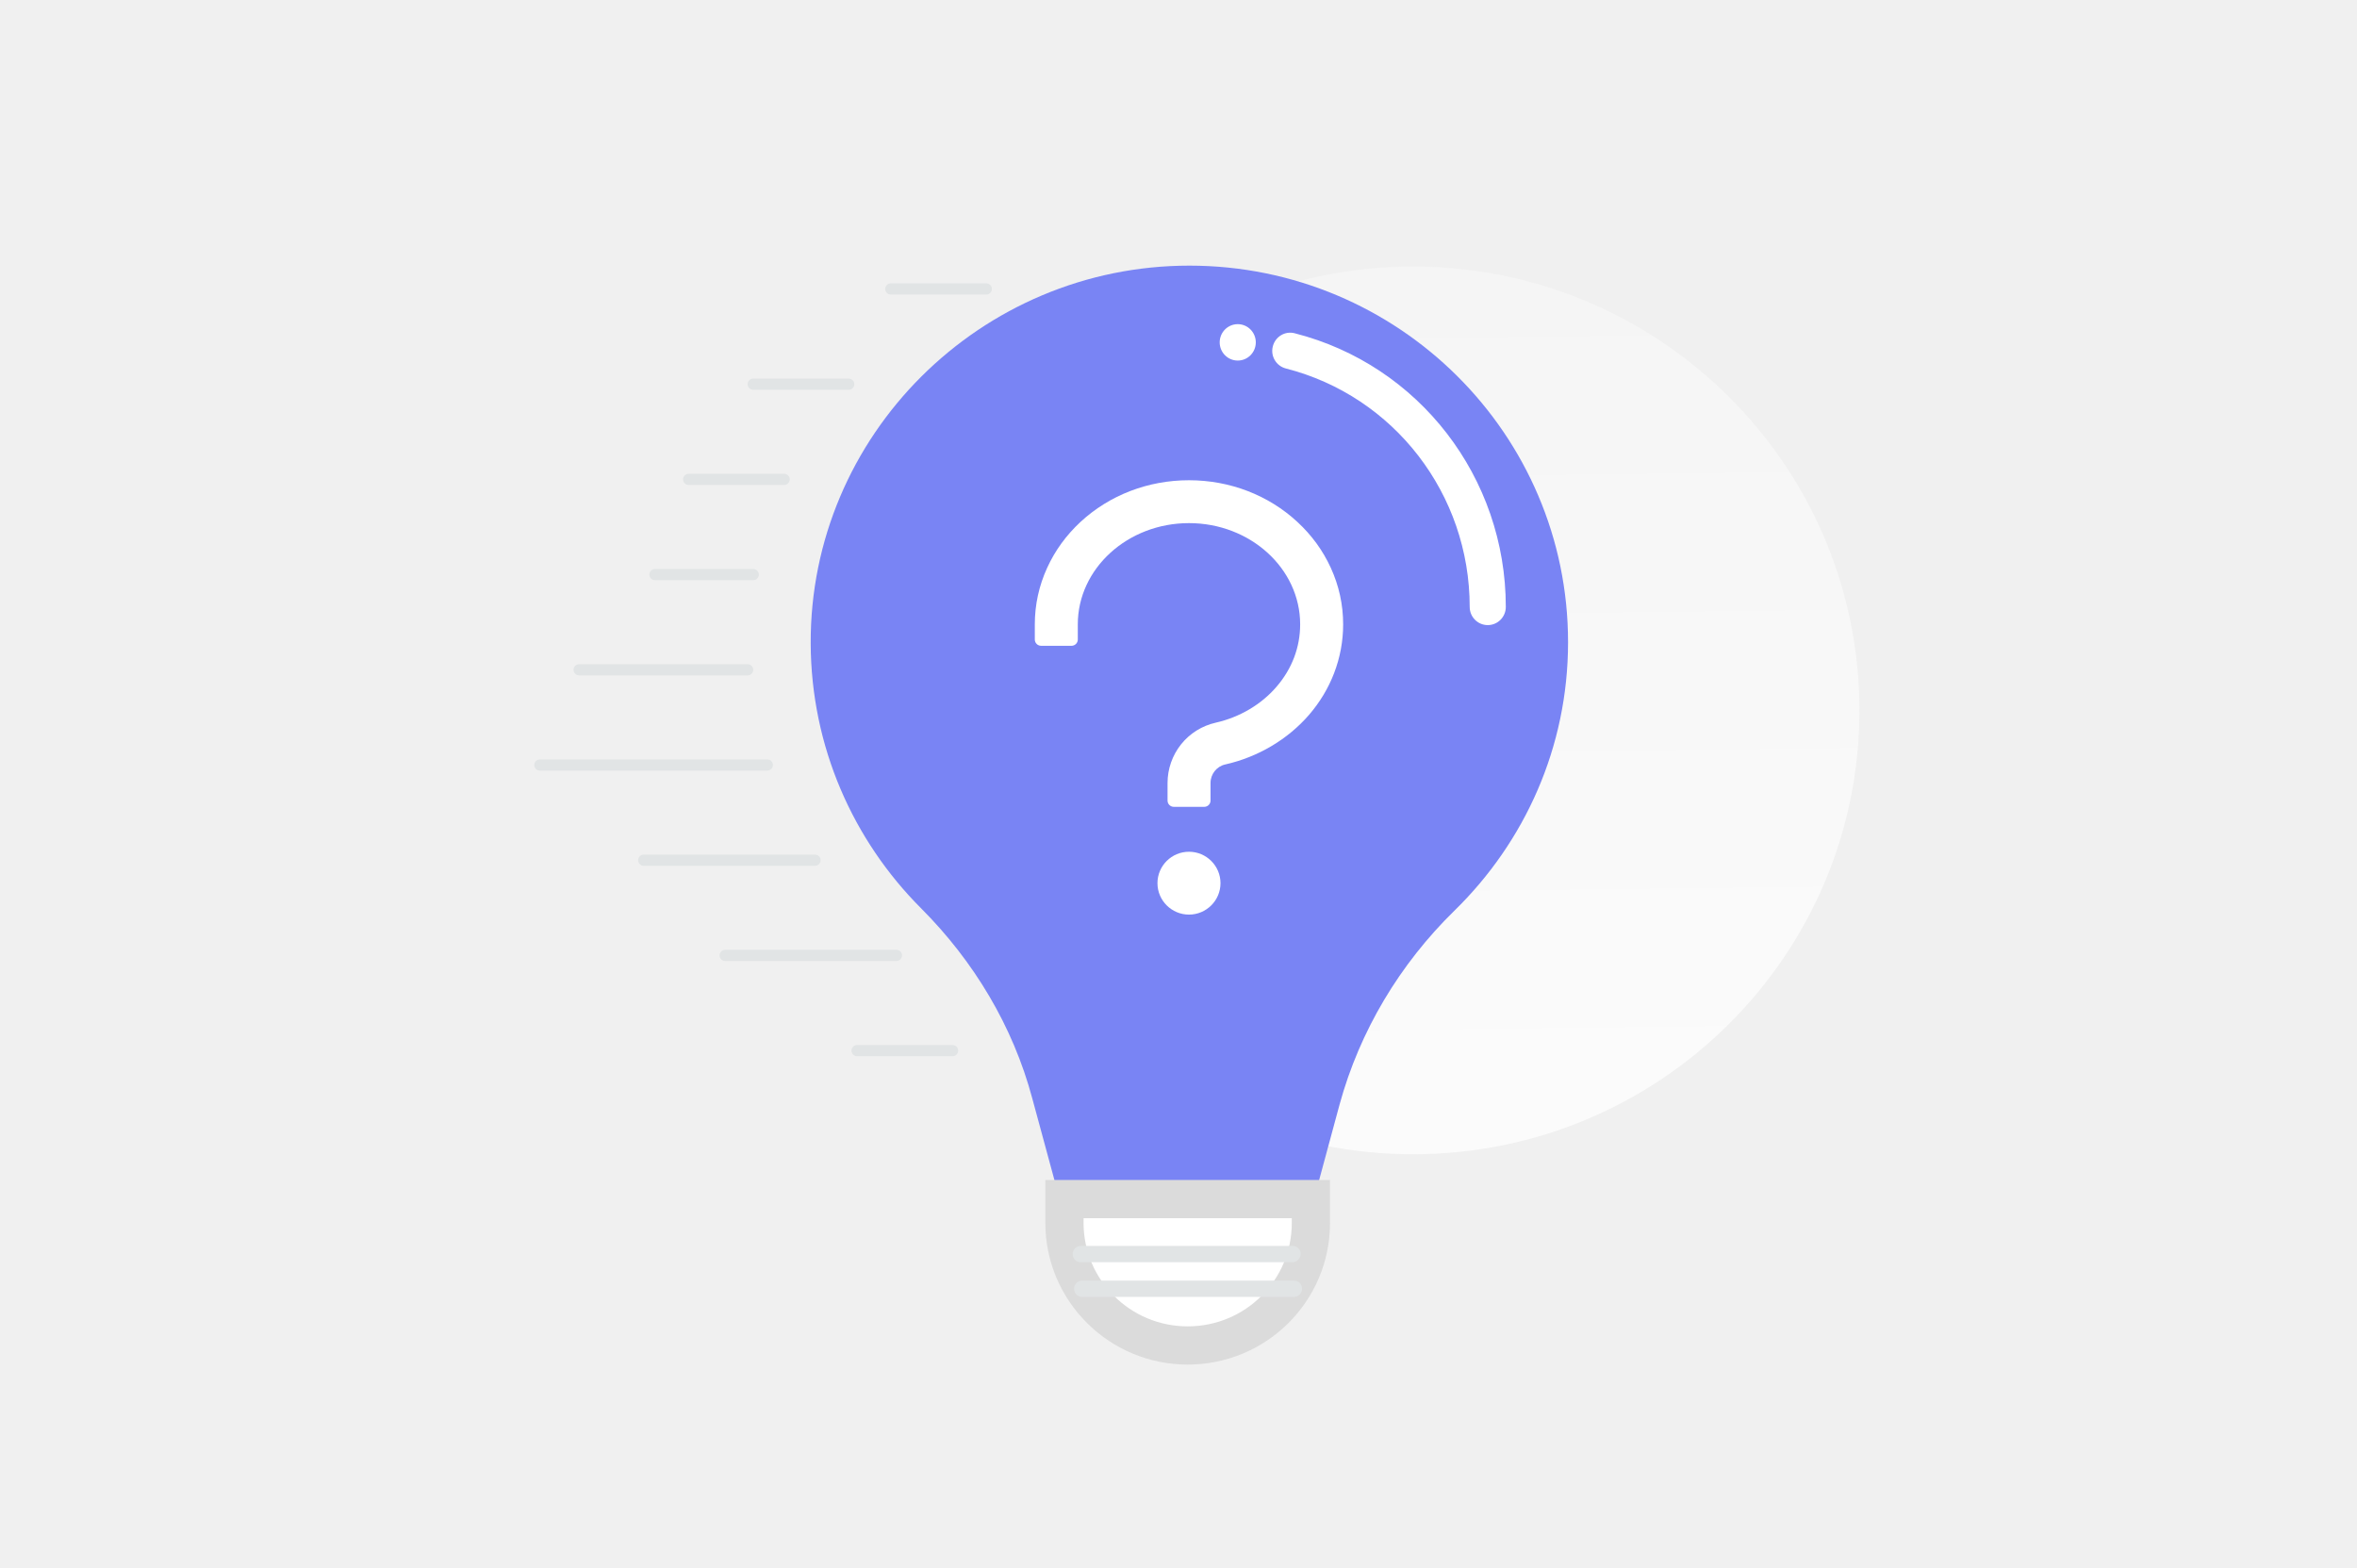
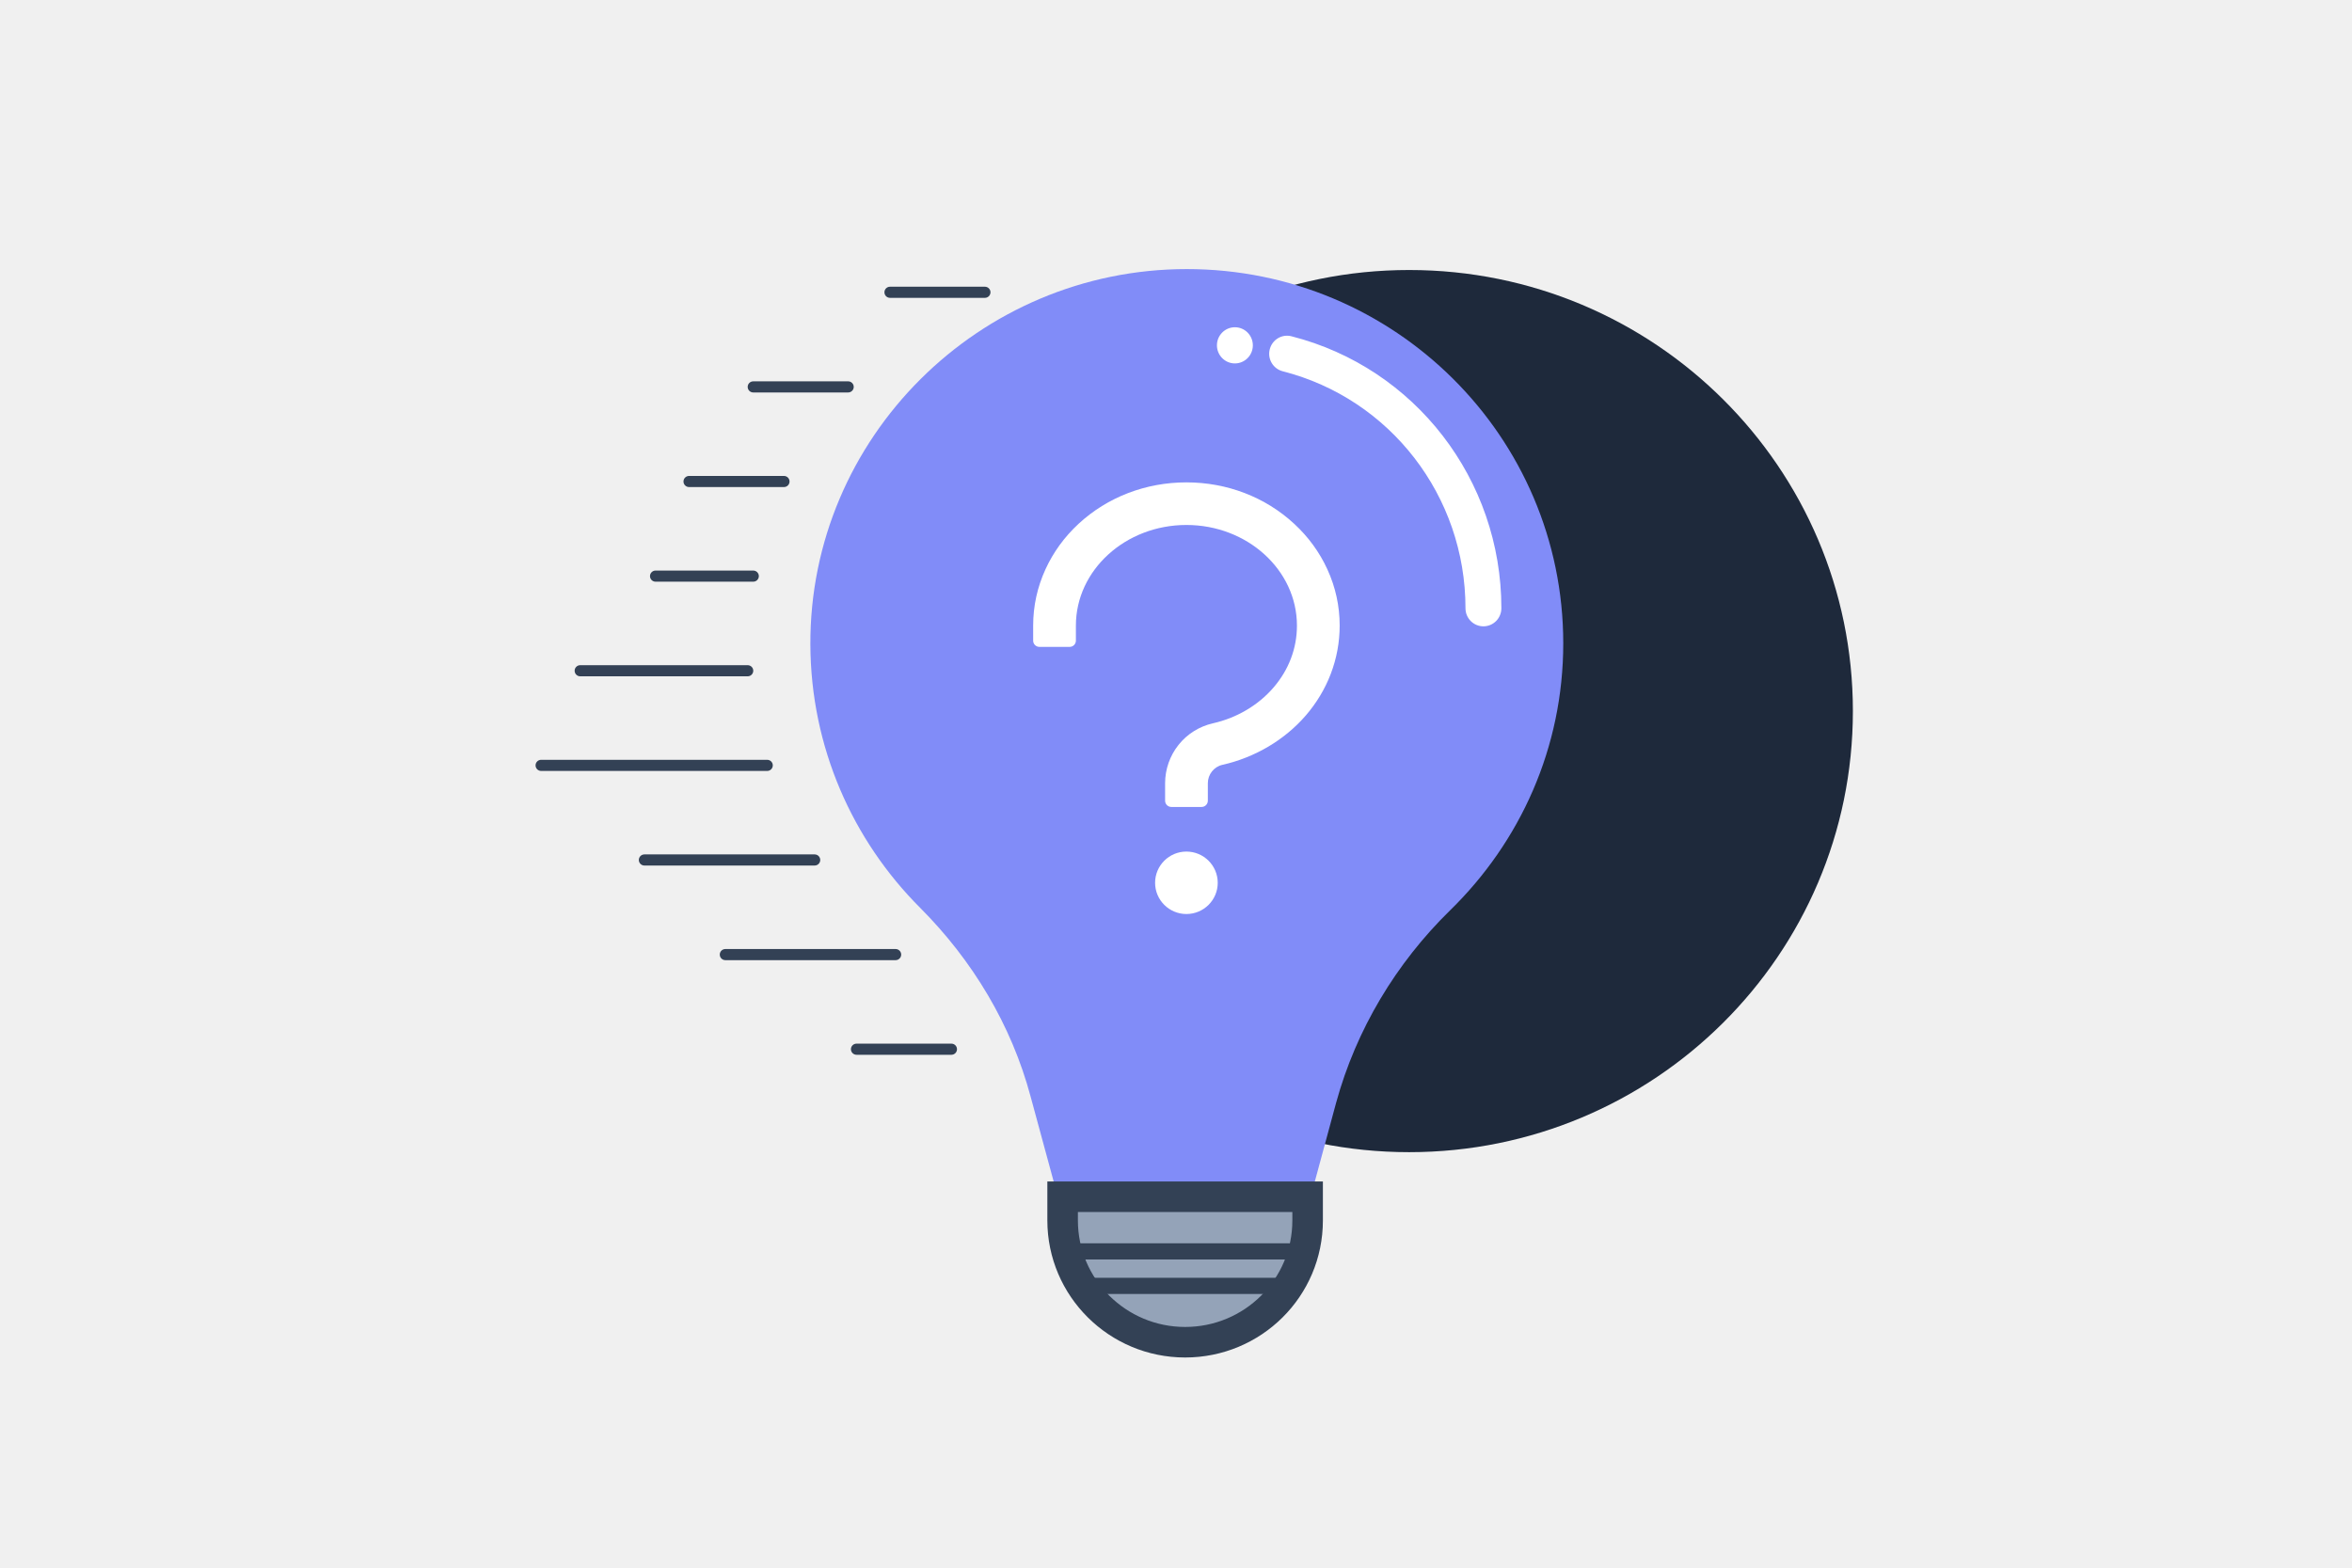
- <svg xmlns="http://www.w3.org/2000/svg" width="185" height="123" viewBox="0 0 185 123" fill="none">
-   <path d="M110.907 90.588C130.258 90.588 145.945 74.993 145.945 55.755C145.945 36.517 130.258 20.922 110.907 20.922C91.556 20.922 75.869 36.517 75.869 55.755C75.869 74.993 91.556 90.588 110.907 90.588Z" fill="url(#paint0_linear_1828_17145)" />
-   <path d="M123.076 50.405C123.076 34.085 109.765 20.848 93.354 20.848C76.942 20.848 63.564 34.185 63.631 50.506C63.665 58.615 66.968 65.954 72.292 71.283C76.437 75.438 79.504 80.532 81.02 86.195L83.412 95.009H102.891L105.148 86.665C106.732 80.901 109.866 75.673 114.146 71.484C119.673 66.088 123.076 58.649 123.076 50.405Z" fill="#7984F4" />
-   <path d="M93.22 105.597C87.885 105.597 83.549 101.283 83.549 95.981V94.106H102.892V95.981C102.892 101.315 98.556 105.597 93.22 105.597Z" fill="white" stroke="#DBDBDB" stroke-width="3" />
-   <path d="M101.458 99.063H84.828C84.472 99.063 84.198 98.785 84.198 98.424C84.198 98.063 84.472 97.785 84.828 97.785H101.458C101.815 97.785 102.088 98.063 102.088 98.424C102.088 98.757 101.787 99.063 101.458 99.063ZM101.568 101.785H84.938C84.582 101.785 84.308 101.507 84.308 101.146C84.308 100.785 84.582 100.507 84.938 100.507H101.568C101.924 100.507 102.198 100.785 102.198 101.146C102.198 101.479 101.924 101.785 101.568 101.785Z" fill="#E1E4E5" />
-   <path d="M116.773 49.06C115.989 49.06 115.356 48.422 115.356 47.632C115.356 38.781 109.421 31.09 100.925 28.918C100.17 28.725 99.705 27.947 99.903 27.186C100.094 26.419 100.867 25.957 101.622 26.156C111.378 28.643 118.19 37.476 118.19 47.632C118.19 48.422 117.557 49.06 116.773 49.06ZM97.15 28.298C97.933 28.298 98.567 27.658 98.567 26.87C98.567 26.081 97.933 25.441 97.15 25.441C96.367 25.441 95.733 26.081 95.733 26.87C95.733 27.658 96.367 28.298 97.15 28.298Z" fill="white" />
-   <path d="M50.528 67.072H63.97C64.213 67.072 64.41 67.269 64.41 67.512C64.41 67.754 64.213 67.951 63.97 67.951H50.528C50.284 67.951 50.087 67.754 50.087 67.512C50.087 67.269 50.284 67.072 50.528 67.072Z" fill="#E1E4E5" />
-   <path d="M45.459 52.129H58.681C58.924 52.129 59.122 52.326 59.122 52.568C59.122 52.811 58.924 53.008 58.681 53.008H45.459C45.216 53.008 45.018 52.811 45.018 52.568C45.018 52.326 45.216 52.129 45.459 52.129Z" fill="#E1E4E5" />
-   <path d="M56.918 75.424H70.36C70.604 75.424 70.801 75.227 70.801 74.984C70.801 74.742 70.604 74.545 70.36 74.545H56.918C56.675 74.545 56.477 74.742 56.477 74.984C56.477 75.227 56.675 75.424 56.918 75.424Z" fill="#E1E4E5" />
-   <path d="M51.409 44.656H59.122C59.365 44.656 59.562 44.853 59.562 45.096C59.562 45.339 59.365 45.535 59.122 45.535H51.409C51.166 45.535 50.968 45.339 50.968 45.096C50.968 44.853 51.166 44.656 51.409 44.656Z" fill="#E1E4E5" />
-   <path d="M67.275 82.897H74.767C75.011 82.897 75.208 82.7 75.208 82.457C75.208 82.214 75.011 82.017 74.767 82.017H67.275C67.032 82.017 66.834 82.214 66.834 82.457C66.834 82.7 67.032 82.897 67.275 82.897Z" fill="#E1E4E5" />
-   <path d="M54.053 37.184H61.546C61.789 37.184 61.986 37.38 61.986 37.623C61.986 37.866 61.789 38.063 61.546 38.063H54.053C53.81 38.063 53.613 37.866 53.613 37.623C53.613 37.38 53.81 37.184 54.053 37.184Z" fill="#E1E4E5" />
-   <path d="M59.122 29.713H66.614C66.857 29.713 67.055 29.91 67.055 30.152C67.055 30.395 66.857 30.592 66.614 30.592H59.122C58.878 30.592 58.681 30.395 58.681 30.152C58.681 29.91 58.878 29.713 59.122 29.713Z" fill="#E1E4E5" />
-   <path d="M69.919 22.24H77.412C77.655 22.24 77.853 22.437 77.853 22.68C77.853 22.922 77.655 23.119 77.412 23.119H69.919C69.676 23.119 69.479 22.922 69.479 22.68C69.479 22.437 69.676 22.24 69.919 22.24Z" fill="#E1E4E5" />
-   <path d="M42.374 59.602H60.223C60.467 59.602 60.664 59.798 60.664 60.041C60.664 60.284 60.467 60.481 60.223 60.481H42.374C42.13 60.481 41.933 60.284 41.933 60.041C41.933 59.798 42.13 59.602 42.374 59.602Z" fill="#E1E4E5" />
-   <path d="M104.451 44.558C103.833 43.21 102.954 41.999 101.832 40.964C99.554 38.854 96.529 37.691 93.322 37.691C90.116 37.691 87.091 38.854 84.812 40.959C83.691 41.999 82.812 43.206 82.194 44.558C81.549 45.967 81.222 47.46 81.222 49.002V50.191C81.222 50.464 81.443 50.684 81.716 50.684H84.101C84.375 50.684 84.596 50.464 84.596 50.191V49.002C84.596 44.619 88.509 41.056 93.322 41.056C98.136 41.056 102.049 44.619 102.049 49.002C102.049 50.799 101.409 52.49 100.194 53.899C98.993 55.295 97.297 56.295 95.42 56.718C94.347 56.96 93.38 57.564 92.695 58.427C92.013 59.287 91.641 60.351 91.64 61.448V62.831C91.64 63.104 91.861 63.324 92.134 63.324H94.519C94.793 63.324 95.014 63.104 95.014 62.831V61.448C95.014 60.757 95.495 60.149 96.162 59.999C98.741 59.418 101.082 58.03 102.755 56.093C103.599 55.11 104.257 54.018 104.712 52.833C105.184 51.605 105.423 50.314 105.423 49.002C105.423 47.46 105.096 45.963 104.451 44.558ZM93.322 66.848C91.958 66.848 90.849 67.953 90.849 69.314C90.849 70.675 91.958 71.781 93.322 71.781C94.687 71.781 95.796 70.675 95.796 69.314C95.796 67.953 94.687 66.848 93.322 66.848Z" fill="white" />
-   <defs>
-     <linearGradient id="paint0_linear_1828_17145" x1="112.401" y1="129.647" x2="110.265" y2="-54.864" gradientUnits="userSpaceOnUse">
-       <stop stop-color="white" />
-       <stop offset="1" stop-color="#EEEEEE" />
-     </linearGradient>
-   </defs>
+ <svg xmlns="http://www.w3.org/2000/svg" width="231" height="154" viewBox="0 0 231 154" fill="none">
+   <path d="M138.397 113.182C162.467 113.182 181.98 93.783 181.98 69.853C181.98 45.923 162.467 26.524 138.397 26.524C114.326 26.524 94.813 45.923 94.813 69.853C94.813 93.783 114.326 113.182 138.397 113.182Z" fill="#1E293B" />
+   <path d="M153.534 63.199C153.534 42.898 136.976 26.433 116.562 26.433C96.148 26.433 79.506 43.023 79.59 63.324C79.632 73.412 83.74 82.541 90.363 89.169C95.519 94.338 99.334 100.674 101.22 107.719L104.196 118.682H128.425L131.233 108.303C133.203 101.133 137.102 94.63 142.426 89.419C149.301 82.708 153.534 73.454 153.534 63.199Z" fill="#818CF8" />
+   <path d="M116.396 131.852C109.76 131.852 104.365 126.486 104.365 119.89V117.558H128.427V119.89C128.427 126.526 123.033 131.852 116.396 131.852Z" fill="#94A3B8" stroke="#334155" stroke-width="3" />
+   <path d="M126.643 123.725H105.957C105.514 123.725 105.173 123.38 105.173 122.93C105.173 122.481 105.514 122.136 105.957 122.136H126.643C127.087 122.136 127.427 122.481 127.427 122.93C127.427 123.345 127.052 123.725 126.643 123.725ZM126.78 127.111H106.094C105.651 127.111 105.31 126.765 105.31 126.316C105.31 125.867 105.651 125.521 106.094 125.521H126.78C127.223 125.521 127.563 125.867 127.563 126.316C127.563 126.73 127.223 127.111 126.78 127.111Z" fill="#334155" />
+   <path d="M145.693 61.526C144.718 61.526 143.931 60.732 143.931 59.749C143.931 48.74 136.548 39.173 125.98 36.471C125.041 36.231 124.463 35.263 124.708 34.316C124.946 33.363 125.908 32.787 126.847 33.035C138.982 36.129 147.456 47.117 147.456 59.749C147.456 60.732 146.668 61.526 145.693 61.526ZM121.284 35.7C122.258 35.7 123.047 34.904 123.047 33.923C123.047 32.942 122.258 32.147 121.284 32.147C120.311 32.147 119.521 32.942 119.521 33.923C119.521 34.904 120.311 35.7 121.284 35.7Z" fill="white" />
+   <path d="M63.29 83.932H80.011C80.314 83.932 80.559 84.176 80.559 84.478C80.559 84.78 80.314 85.025 80.011 85.025H63.29C62.988 85.025 62.742 84.78 62.742 84.478C62.742 84.176 62.988 83.932 63.29 83.932Z" fill="#334155" />
+   <path d="M56.986 65.344H73.432C73.735 65.344 73.981 65.589 73.981 65.89C73.981 66.192 73.735 66.437 73.432 66.437H56.986C56.683 66.437 56.438 66.192 56.438 65.89C56.438 65.589 56.683 65.344 56.986 65.344Z" fill="#334155" />
+   <path d="M71.24 94.32H87.96C88.263 94.32 88.509 94.075 88.509 93.773C88.509 93.471 88.263 93.227 87.96 93.227H71.24C70.937 93.227 70.692 93.471 70.692 93.773C70.692 94.075 70.937 94.32 71.24 94.32Z" fill="#334155" />
+   <path d="M64.387 56.048H73.981C74.284 56.048 74.529 56.293 74.529 56.595C74.529 56.897 74.284 57.141 73.981 57.141H64.387C64.084 57.141 63.839 56.897 63.839 56.595C63.839 56.293 64.084 56.048 64.387 56.048Z" fill="#334155" />
+   <path d="M84.123 103.615H93.442C93.745 103.615 93.99 103.37 93.99 103.068C93.99 102.766 93.745 102.521 93.442 102.521H84.123C83.82 102.521 83.574 102.766 83.574 103.068C83.574 103.37 83.82 103.615 84.123 103.615Z" fill="#334155" />
+   <path d="M67.676 46.753H76.996C77.299 46.753 77.544 46.998 77.544 47.3C77.544 47.602 77.299 47.846 76.996 47.846H67.676C67.373 47.846 67.128 47.602 67.128 47.3C67.128 46.998 67.373 46.753 67.676 46.753Z" fill="#334155" />
+   <path d="M73.981 37.46H83.3C83.603 37.46 83.849 37.705 83.849 38.007C83.849 38.309 83.603 38.553 83.3 38.553H73.981C73.678 38.553 73.433 38.309 73.433 38.007C73.433 37.705 73.678 37.46 73.981 37.46Z" fill="#334155" />
+   <path d="M87.412 28.165H96.732C97.034 28.165 97.28 28.41 97.28 28.712C97.28 29.014 97.034 29.259 96.732 29.259H87.412C87.109 29.259 86.864 29.014 86.864 28.712C86.864 28.41 87.109 28.165 87.412 28.165Z" fill="#334155" />
+   <path d="M53.148 74.639H75.351C75.654 74.639 75.899 74.883 75.899 75.185C75.899 75.487 75.654 75.732 75.351 75.732H53.148C52.845 75.732 52.6 75.487 52.6 75.185C52.6 74.883 52.845 74.639 53.148 74.639Z" fill="#334155" />
+   <path d="M130.366 55.926C129.597 54.249 128.504 52.743 127.108 51.455C124.274 48.831 120.511 47.385 116.523 47.385C112.535 47.385 108.772 48.831 105.937 51.45C104.542 52.743 103.449 54.244 102.68 55.926C101.878 57.679 101.471 59.536 101.471 61.454V62.933C101.471 63.273 101.746 63.546 102.086 63.546H105.053C105.393 63.546 105.668 63.273 105.668 62.933V61.454C105.668 56.002 110.535 51.57 116.523 51.57C122.511 51.57 127.378 56.002 127.378 61.454C127.378 63.689 126.582 65.793 125.071 67.546C123.576 69.282 121.467 70.526 119.132 71.052C117.798 71.353 116.594 72.104 115.743 73.178C114.894 74.248 114.432 75.572 114.43 76.936V78.656C114.43 78.996 114.705 79.27 115.045 79.27H118.012C118.352 79.27 118.627 78.996 118.627 78.656V76.936C118.627 76.076 119.226 75.32 120.055 75.133C123.263 74.41 126.175 72.684 128.256 70.274C129.306 69.052 130.125 67.694 130.691 66.22C131.278 64.691 131.575 63.086 131.575 61.454C131.575 59.536 131.168 57.673 130.366 55.926ZM116.523 83.653C114.826 83.653 113.447 85.028 113.447 86.721C113.447 88.413 114.826 89.788 116.523 89.788C118.22 89.788 119.599 88.413 119.599 86.721C119.599 85.028 118.22 83.653 116.523 83.653Z" fill="white" />
</svg>
